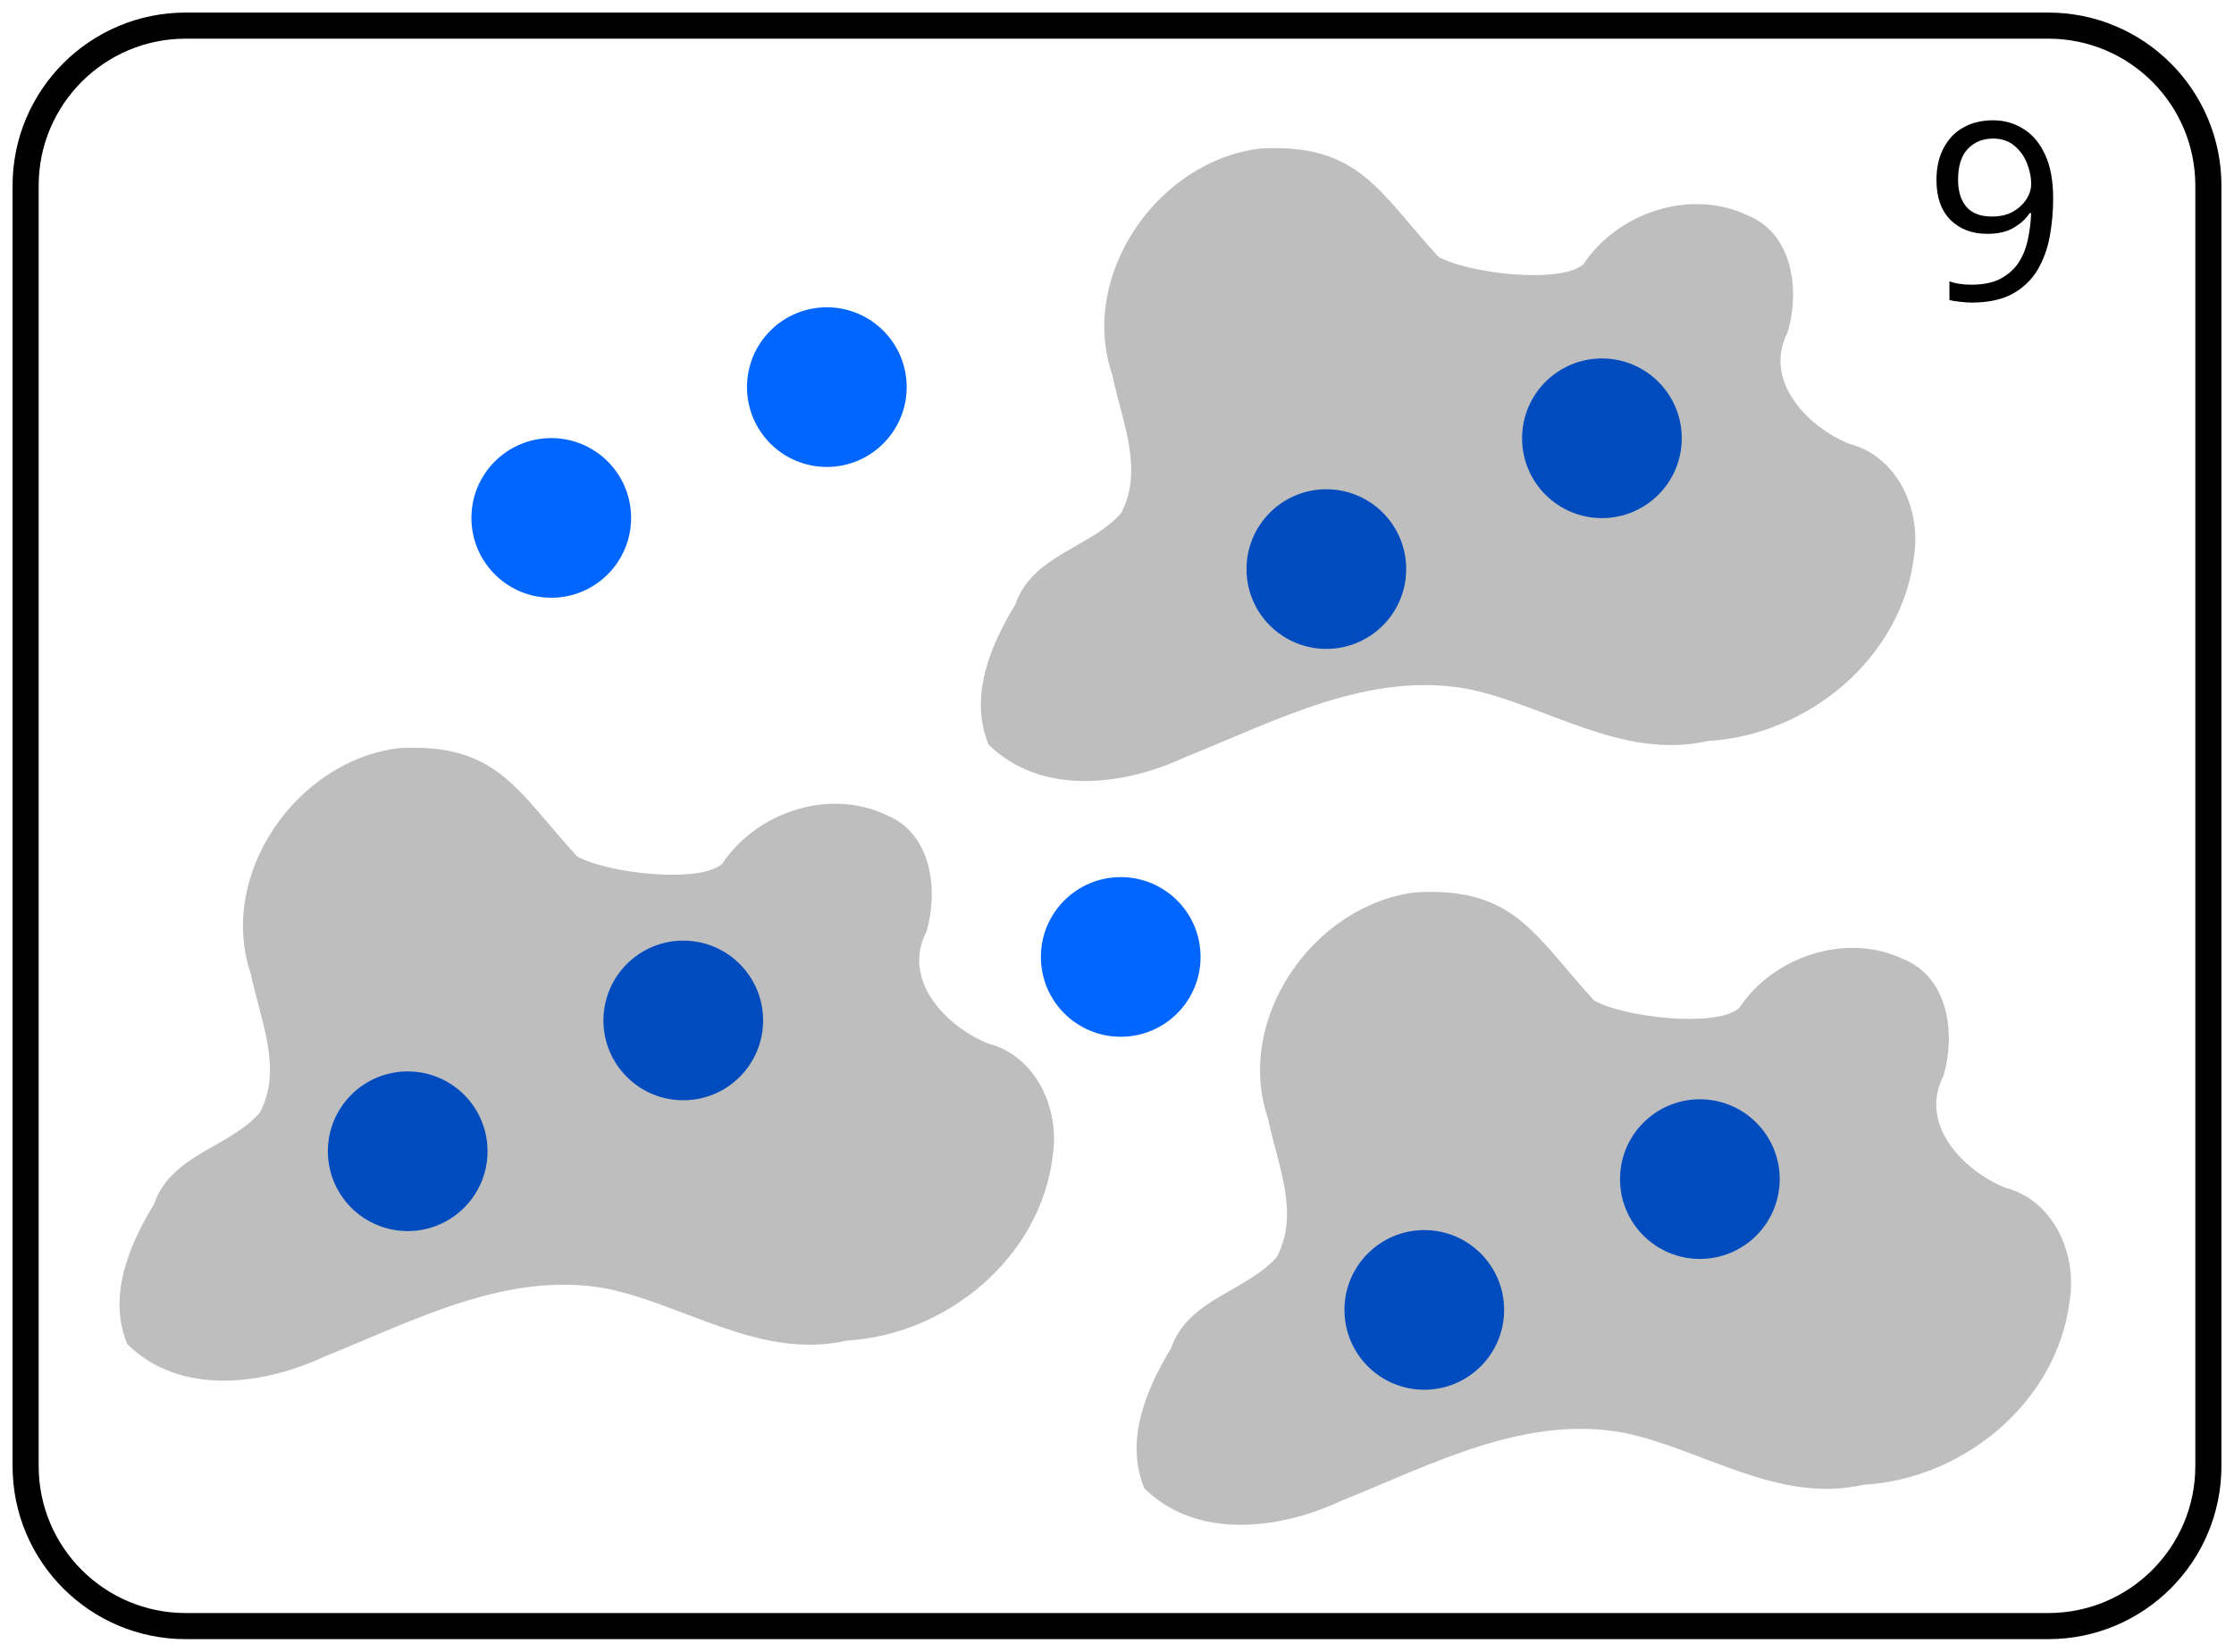
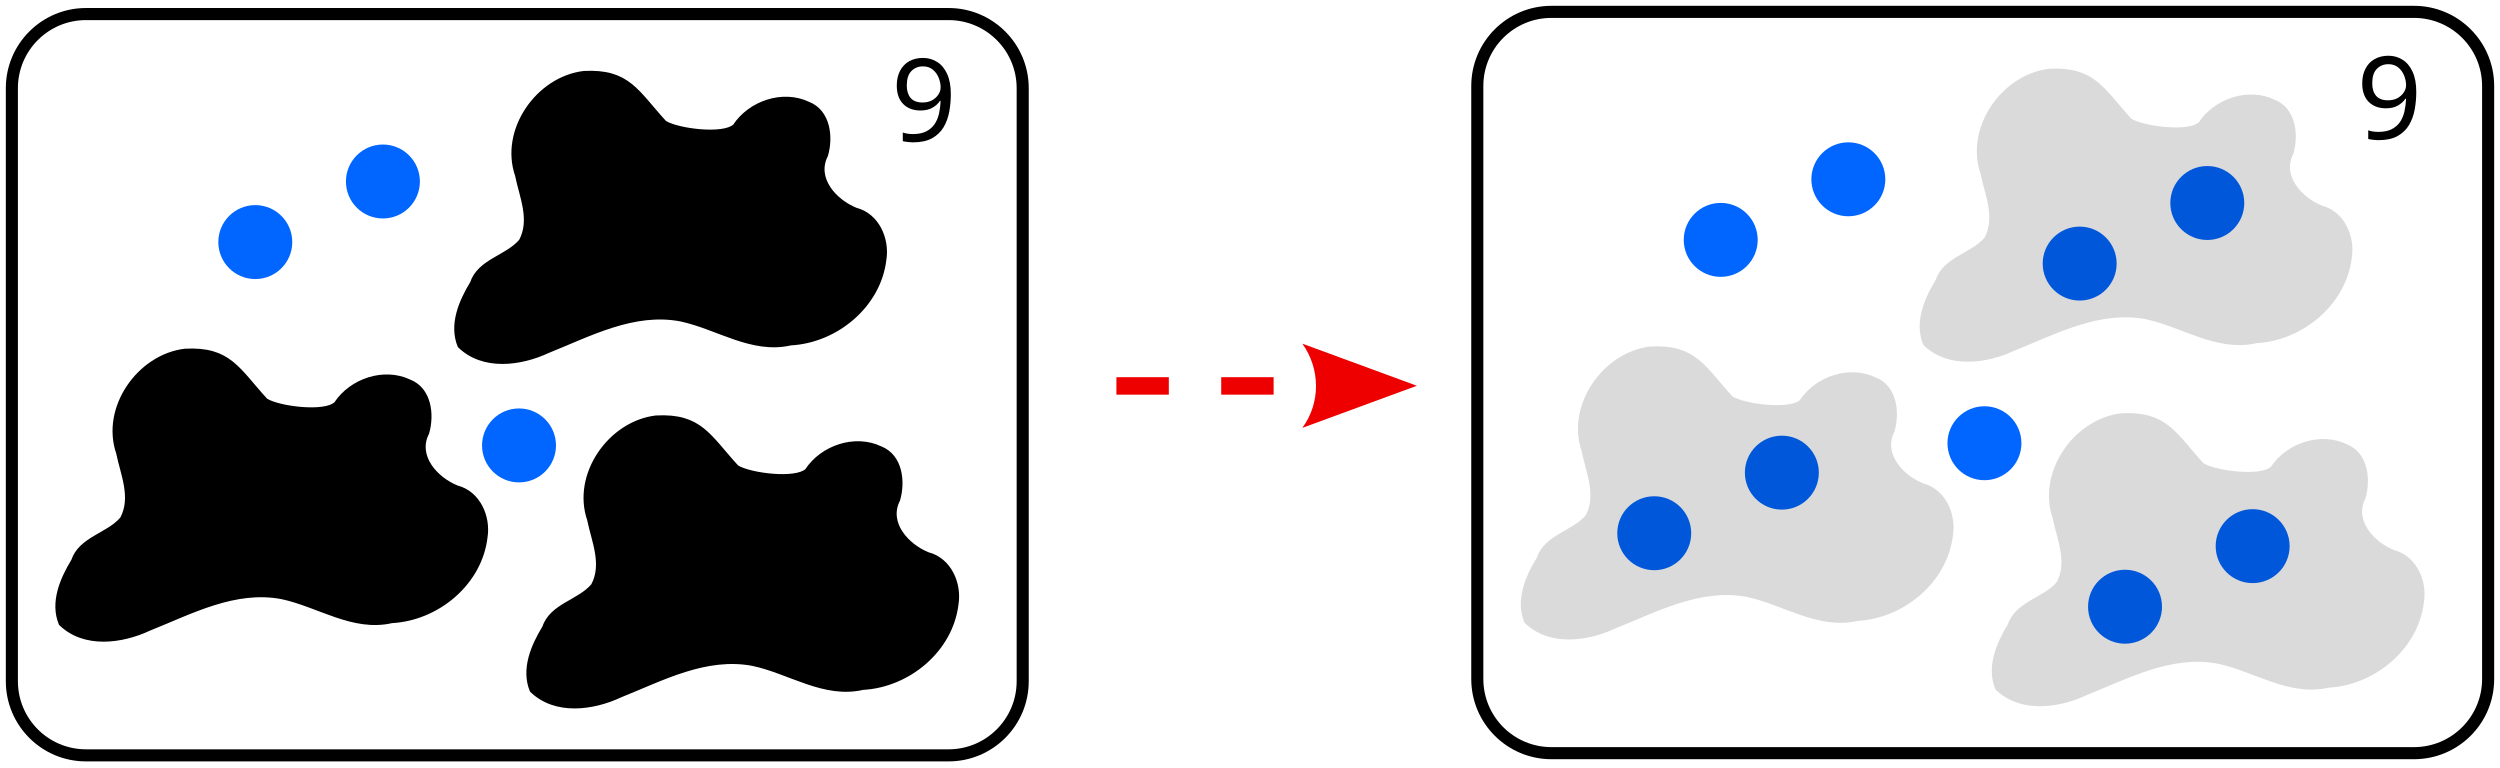
- <svg xmlns="http://www.w3.org/2000/svg" width="177.685mm" height="131.393mm" viewBox="0 0 177.685 131.393" version="1.1" id="svg5">
-   <defs id="defs2" />
-   <g id="layer1" transform="translate(-8.542382,-58.81321)">
+ <svg xmlns="http://www.w3.org/2000/svg" width="429.37mm" height="131.769mm" viewBox="0 0 429.37 131.769" version="1.1" id="svg5">
+   <defs id="defs2">
+     <marker style="overflow:visible" id="Arrow2Mend" refX="0" refY="0" orient="auto">
+       <path transform="scale(-0.6)" d="M 8.719,4.034 -2.207,0.016 8.719,-4.002 c -1.745,2.372 -1.735,5.617 -6e-7,8.035 z" style="fill:context-stroke;fill-rule:evenodd;stroke-width:0.625;stroke-linejoin:round" id="path1251" />
+     </marker>
+   </defs>
+   <g id="layer1" transform="translate(-8.542382,-58.43645)">
    <circle style="fill:#0066ff;fill-rule:evenodd;stroke-width:0.212" id="path848-7-4" cx="121.826" cy="163.016" r="6.35" />
    <circle style="fill:#0066ff;fill-rule:evenodd;stroke-width:0.212" id="path848-7-7-4" cx="143.744" cy="152.611" r="6.35" />
    <circle style="fill:#0066ff;fill-rule:evenodd;stroke-width:0.212" id="path848-7-76" cx="114.036" cy="104.083" r="6.35" />
    <circle style="fill:#0066ff;fill-rule:evenodd;stroke-width:0.212" id="path848-7-7-1" cx="135.954" cy="93.678" r="6.35" />
    <rect style="fill:none;stroke:#000000;stroke-width:2.076;stroke-linecap:round;stroke-linejoin:round;stroke-miterlimit:4;stroke-dasharray:none;stroke-opacity:1" id="rect1151" width="173.609" height="127.317" x="10.58" y="60.851" ry="12.732" />
    <circle style="fill:#0066ff;fill-rule:evenodd;stroke-width:0.212" id="path848-7" cx="52.388" cy="100.013" r="6.35" />
    <text xml:space="preserve" style="font-size:19.756px;line-height:1.25;font-family:Chalkboard;-inkscape-font-specification:Chalkboard;letter-spacing:0.265px;word-spacing:0.265px;stroke-width:0.265" x="161.578" y="82.682" id="text1067">
      <tspan id="tspan1065" style="font-size:19.756px;stroke-width:0.265" x="161.578" y="82.682">9</tspan>
    </text>
    <circle style="fill:#0066ff;fill-rule:evenodd;stroke-width:0.212" id="path848-7-7" cx="74.306" cy="89.608" r="6.35" />
    <circle style="fill:#0066ff;fill-rule:evenodd;stroke-width:0.212" id="path848-7-9" cx="40.97" cy="150.394" r="6.35" />
    <circle style="fill:#0066ff;fill-rule:evenodd;stroke-width:0.212" id="path848-7-7-8" cx="62.888" cy="139.989" r="6.35" />
-     <path style="opacity:0.254;fill:#000000;fill-opacity:1;stroke:#000000;stroke-width:0.56;stroke-linecap:butt;stroke-linejoin:miter;stroke-miterlimit:4;stroke-dasharray:none;stroke-opacity:1" d="m 135.156,138.624 c -4.844,-5.279 -6.284,-8.959 -13.954,-8.552 -7.967,0.953 -14.197,9.889 -11.536,17.643 0.743,3.653 2.599,7.63 0.667,11.236 -2.429,2.833 -7.099,3.384 -8.396,7.24 -1.931,3.179 -3.646,7.166 -2.136,10.861 4.079,3.984 10.545,3.124 15.286,0.904 7.205,-2.886 14.729,-6.954 22.748,-5.426 6.287,1.332 12.236,5.655 18.904,4.114 7.826,-0.418 15.207,-6.498 16.147,-14.451 0.569,-3.555 -1.229,-7.678 -4.937,-8.632 -3.541,-1.414 -7.132,-5.284 -5.091,-9.261 0.928,-3.185 0.421,-7.561 -3.063,-8.94 -4.415,-2.106 -10.069,-0.183 -12.711,3.822 -1.85,1.763 -9.588,0.825 -11.926,-0.56 z" id="path4108-9" />
-     <path style="opacity:0.254;fill:#000000;fill-opacity:1;stroke:#000000;stroke-width:0.56;stroke-linecap:butt;stroke-linejoin:miter;stroke-miterlimit:4;stroke-dasharray:none;stroke-opacity:1" d="m 122.768,79.457 c -4.844,-5.279 -6.284,-8.959 -13.954,-8.552 -7.967,0.953 -14.197,9.889 -11.536,17.643 0.742,3.653 2.599,7.63 0.667,11.236 -2.429,2.833 -7.099,3.384 -8.396,7.24 -1.931,3.179 -3.646,7.166 -2.136,10.861 4.079,3.984 10.545,3.124 15.286,0.904 7.205,-2.886 14.729,-6.954 22.748,-5.426 6.287,1.332 12.236,5.655 18.904,4.114 7.826,-0.418 15.207,-6.498 16.147,-14.451 0.569,-3.555 -1.229,-7.678 -4.937,-8.632 -3.541,-1.414 -7.132,-5.284 -5.091,-9.261 0.928,-3.185 0.421,-7.561 -3.063,-8.94 -4.415,-2.106 -10.069,-0.183 -12.711,3.822 -1.85,1.763 -9.588,0.825 -11.926,-0.56 z" id="path4108" />
-     <path style="opacity:0.254;fill:#000000;fill-opacity:1;stroke:#000000;stroke-width:0.56;stroke-linecap:butt;stroke-linejoin:miter;stroke-miterlimit:4;stroke-dasharray:none;stroke-opacity:1" d="m 54.263,127.157 c -4.844,-5.279 -6.284,-8.959 -13.954,-8.552 -7.967,0.953 -14.197,9.889 -11.536,17.643 0.742,3.653 2.599,7.63 0.667,11.236 -2.429,2.833 -7.099,3.384 -8.396,7.24 -1.931,3.179 -3.646,7.166 -2.136,10.861 4.079,3.984 10.545,3.124 15.286,0.904 7.205,-2.886 14.729,-6.954 22.748,-5.426 6.287,1.332 12.236,5.655 18.904,4.114 7.826,-0.418 15.207,-6.498 16.147,-14.451 0.569,-3.555 -1.229,-7.678 -4.937,-8.632 -3.541,-1.414 -7.132,-5.284 -5.091,-9.261 0.928,-3.185 0.421,-7.561 -3.063,-8.94 -4.415,-2.106 -10.069,-0.183 -12.711,3.822 -1.85,1.763 -9.588,0.825 -11.926,-0.56 z" id="path4108-9-0" />
+     <path style="opacity:1;fill:#000000;fill-opacity:1;stroke:#000000;stroke-width:0.56;stroke-linecap:butt;stroke-linejoin:miter;stroke-miterlimit:4;stroke-dasharray:none;stroke-opacity:1" d="m 135.156,138.624 c -4.844,-5.279 -6.284,-8.959 -13.954,-8.552 -7.967,0.953 -14.197,9.889 -11.536,17.643 0.743,3.653 2.599,7.63 0.667,11.236 -2.429,2.833 -7.099,3.384 -8.396,7.24 -1.931,3.179 -3.646,7.166 -2.136,10.861 4.079,3.984 10.545,3.124 15.286,0.904 7.205,-2.886 14.729,-6.954 22.748,-5.426 6.287,1.332 12.236,5.655 18.904,4.114 7.826,-0.418 15.207,-6.498 16.147,-14.451 0.569,-3.555 -1.229,-7.678 -4.937,-8.632 -3.541,-1.414 -7.132,-5.284 -5.091,-9.261 0.928,-3.185 0.421,-7.561 -3.063,-8.94 -4.415,-2.106 -10.069,-0.183 -12.711,3.822 -1.85,1.763 -9.588,0.825 -11.926,-0.56 z" id="path4108-9" />
+     <path style="opacity:1;fill:#000000;fill-opacity:1;stroke:#000000;stroke-width:0.56;stroke-linecap:butt;stroke-linejoin:miter;stroke-miterlimit:4;stroke-dasharray:none;stroke-opacity:1" d="m 122.768,79.457 c -4.844,-5.279 -6.284,-8.959 -13.954,-8.552 -7.967,0.953 -14.197,9.889 -11.536,17.643 0.742,3.653 2.599,7.63 0.667,11.236 -2.429,2.833 -7.099,3.384 -8.396,7.24 -1.931,3.179 -3.646,7.166 -2.136,10.861 4.079,3.984 10.545,3.124 15.286,0.904 7.205,-2.886 14.729,-6.954 22.748,-5.426 6.287,1.332 12.236,5.655 18.904,4.114 7.826,-0.418 15.207,-6.498 16.147,-14.451 0.569,-3.555 -1.229,-7.678 -4.937,-8.632 -3.541,-1.414 -7.132,-5.284 -5.091,-9.261 0.928,-3.185 0.421,-7.561 -3.063,-8.94 -4.415,-2.106 -10.069,-0.183 -12.711,3.822 -1.85,1.763 -9.588,0.825 -11.926,-0.56 z" id="path4108" />
+     <path style="opacity:1;fill:#000000;fill-opacity:1;stroke:#000000;stroke-width:0.56;stroke-linecap:butt;stroke-linejoin:miter;stroke-miterlimit:4;stroke-dasharray:none;stroke-opacity:1" d="m 54.263,127.157 c -4.844,-5.279 -6.284,-8.959 -13.954,-8.552 -7.967,0.953 -14.197,9.889 -11.536,17.643 0.742,3.653 2.599,7.63 0.667,11.236 -2.429,2.833 -7.099,3.384 -8.396,7.24 -1.931,3.179 -3.646,7.166 -2.136,10.861 4.079,3.984 10.545,3.124 15.286,0.904 7.205,-2.886 14.729,-6.954 22.748,-5.426 6.287,1.332 12.236,5.655 18.904,4.114 7.826,-0.418 15.207,-6.498 16.147,-14.451 0.569,-3.555 -1.229,-7.678 -4.937,-8.632 -3.541,-1.414 -7.132,-5.284 -5.091,-9.261 0.928,-3.185 0.421,-7.561 -3.063,-8.94 -4.415,-2.106 -10.069,-0.183 -12.711,3.822 -1.85,1.763 -9.588,0.825 -11.926,-0.56 z" id="path4108-9-0" />
    <circle style="fill:#0066ff;fill-rule:evenodd;stroke-width:0.212" id="path848-7-6" cx="97.682" cy="134.937" r="6.35" />
+     <path style="fill:none;stroke:#ee0000;stroke-width:3;stroke-linecap:butt;stroke-linejoin:miter;stroke-miterlimit:4;stroke-dasharray:9, 9;stroke-dashoffset:0;stroke-opacity:1;marker-end:url(#Arrow2Mend)" d="m 200.284,124.719 h 47.625" id="path1124" />
+     <circle style="fill:#0066ff;fill-rule:evenodd;stroke-width:0.212" id="path848-7-4-8" cx="373.512" cy="162.639" r="6.35" />
+     <circle style="fill:#0066ff;fill-rule:evenodd;stroke-width:0.212" id="path848-7-7-4-5" cx="395.43" cy="152.234" r="6.35" />
+     <circle style="fill:#0066ff;fill-rule:evenodd;stroke-width:0.212" id="path848-7-76-3" cx="365.722" cy="103.706" r="6.35" />
+     <circle style="fill:#0066ff;fill-rule:evenodd;stroke-width:0.212" id="path848-7-7-1-1" cx="387.64" cy="93.301" r="6.35" />
+     <rect style="fill:none;stroke:#000000;stroke-width:2.076;stroke-linecap:round;stroke-linejoin:round;stroke-miterlimit:4;stroke-dasharray:none;stroke-opacity:1" id="rect1151-9" width="173.609" height="127.317" x="262.266" y="60.474" ry="12.732" />
+     <circle style="fill:#0066ff;fill-rule:evenodd;stroke-width:0.212" id="path848-7-3" cx="304.073" cy="99.636" r="6.35" />
+     <text xml:space="preserve" style="font-size:19.756px;line-height:1.25;font-family:Chalkboard;-inkscape-font-specification:Chalkboard;letter-spacing:0.265px;word-spacing:0.265px;stroke-width:0.265" x="413.264" y="82.305" id="text1067-9">
+       <tspan id="tspan1065-1" style="font-size:19.756px;stroke-width:0.265" x="413.264" y="82.305">9</tspan>
+     </text>
+     <circle style="fill:#0066ff;fill-rule:evenodd;stroke-width:0.212" id="path848-7-7-0" cx="325.991" cy="89.231" r="6.35" />
+     <circle style="fill:#0066ff;fill-rule:evenodd;stroke-width:0.212" id="path848-7-9-4" cx="292.655" cy="150.017" r="6.35" />
+     <circle style="fill:#0066ff;fill-rule:evenodd;stroke-width:0.212" id="path848-7-7-8-9" cx="314.573" cy="139.613" r="6.35" />
+     <path style="opacity:0.146;fill:#000000;fill-opacity:1;stroke:#000000;stroke-width:0.56;stroke-linecap:butt;stroke-linejoin:miter;stroke-miterlimit:4;stroke-dasharray:none;stroke-opacity:1" d="m 386.841,138.248 c -4.844,-5.279 -6.284,-8.959 -13.954,-8.552 -7.967,0.953 -14.197,9.889 -11.536,17.643 0.743,3.653 2.599,7.63 0.667,11.236 -2.429,2.833 -7.099,3.384 -8.396,7.24 -1.931,3.179 -3.646,7.166 -2.136,10.861 4.079,3.984 10.545,3.124 15.286,0.904 7.205,-2.886 14.729,-6.954 22.748,-5.426 6.287,1.332 12.236,5.655 18.904,4.114 7.826,-0.418 15.207,-6.498 16.147,-14.451 0.569,-3.555 -1.229,-7.678 -4.937,-8.632 -3.541,-1.414 -7.132,-5.284 -5.091,-9.261 0.928,-3.185 0.421,-7.561 -3.063,-8.94 -4.415,-2.106 -10.069,-0.183 -12.711,3.822 -1.85,1.763 -9.588,0.825 -11.926,-0.56 z" id="path4108-9-00" />
+     <path style="opacity:0.146;fill:#000000;fill-opacity:1;stroke:#000000;stroke-width:0.56;stroke-linecap:butt;stroke-linejoin:miter;stroke-miterlimit:4;stroke-dasharray:none;stroke-opacity:1" d="m 374.453,79.08 c -4.844,-5.279 -6.284,-8.959 -13.954,-8.552 -7.967,0.953 -14.197,9.889 -11.536,17.643 0.742,3.653 2.599,7.63 0.667,11.236 -2.429,2.833 -7.099,3.384 -8.396,7.24 -1.931,3.179 -3.646,7.166 -2.136,10.861 4.079,3.984 10.545,3.124 15.286,0.904 7.205,-2.886 14.729,-6.954 22.748,-5.426 6.287,1.332 12.236,5.655 18.904,4.114 7.826,-0.418 15.207,-6.498 16.147,-14.451 0.569,-3.555 -1.229,-7.678 -4.937,-8.632 -3.541,-1.414 -7.132,-5.284 -5.091,-9.261 0.928,-3.185 0.421,-7.561 -3.063,-8.94 -4.415,-2.106 -10.069,-0.183 -12.711,3.822 -1.85,1.763 -9.588,0.825 -11.926,-0.56 z" id="path4108-0" />
+     <path style="opacity:0.146;fill:#000000;fill-opacity:1;stroke:#000000;stroke-width:0.56;stroke-linecap:butt;stroke-linejoin:miter;stroke-miterlimit:4;stroke-dasharray:none;stroke-opacity:1" d="m 305.948,126.78 c -4.844,-5.279 -6.284,-8.959 -13.954,-8.552 -7.967,0.953 -14.197,9.889 -11.536,17.643 0.742,3.653 2.599,7.63 0.667,11.236 -2.429,2.833 -7.099,3.384 -8.396,7.24 -1.931,3.179 -3.646,7.166 -2.136,10.861 4.079,3.984 10.545,3.124 15.286,0.904 7.205,-2.886 14.729,-6.954 22.748,-5.426 6.287,1.332 12.236,5.655 18.904,4.114 7.826,-0.418 15.207,-6.498 16.147,-14.451 0.569,-3.555 -1.229,-7.678 -4.937,-8.632 -3.541,-1.414 -7.132,-5.284 -5.091,-9.261 0.928,-3.185 0.421,-7.561 -3.063,-8.94 -4.415,-2.106 -10.069,-0.183 -12.711,3.822 -1.85,1.763 -9.588,0.825 -11.926,-0.56 z" id="path4108-9-0-3" />
+     <circle style="fill:#0066ff;fill-rule:evenodd;stroke-width:0.212" id="path848-7-6-2" cx="349.367" cy="134.56" r="6.35" />
  </g>
</svg>
